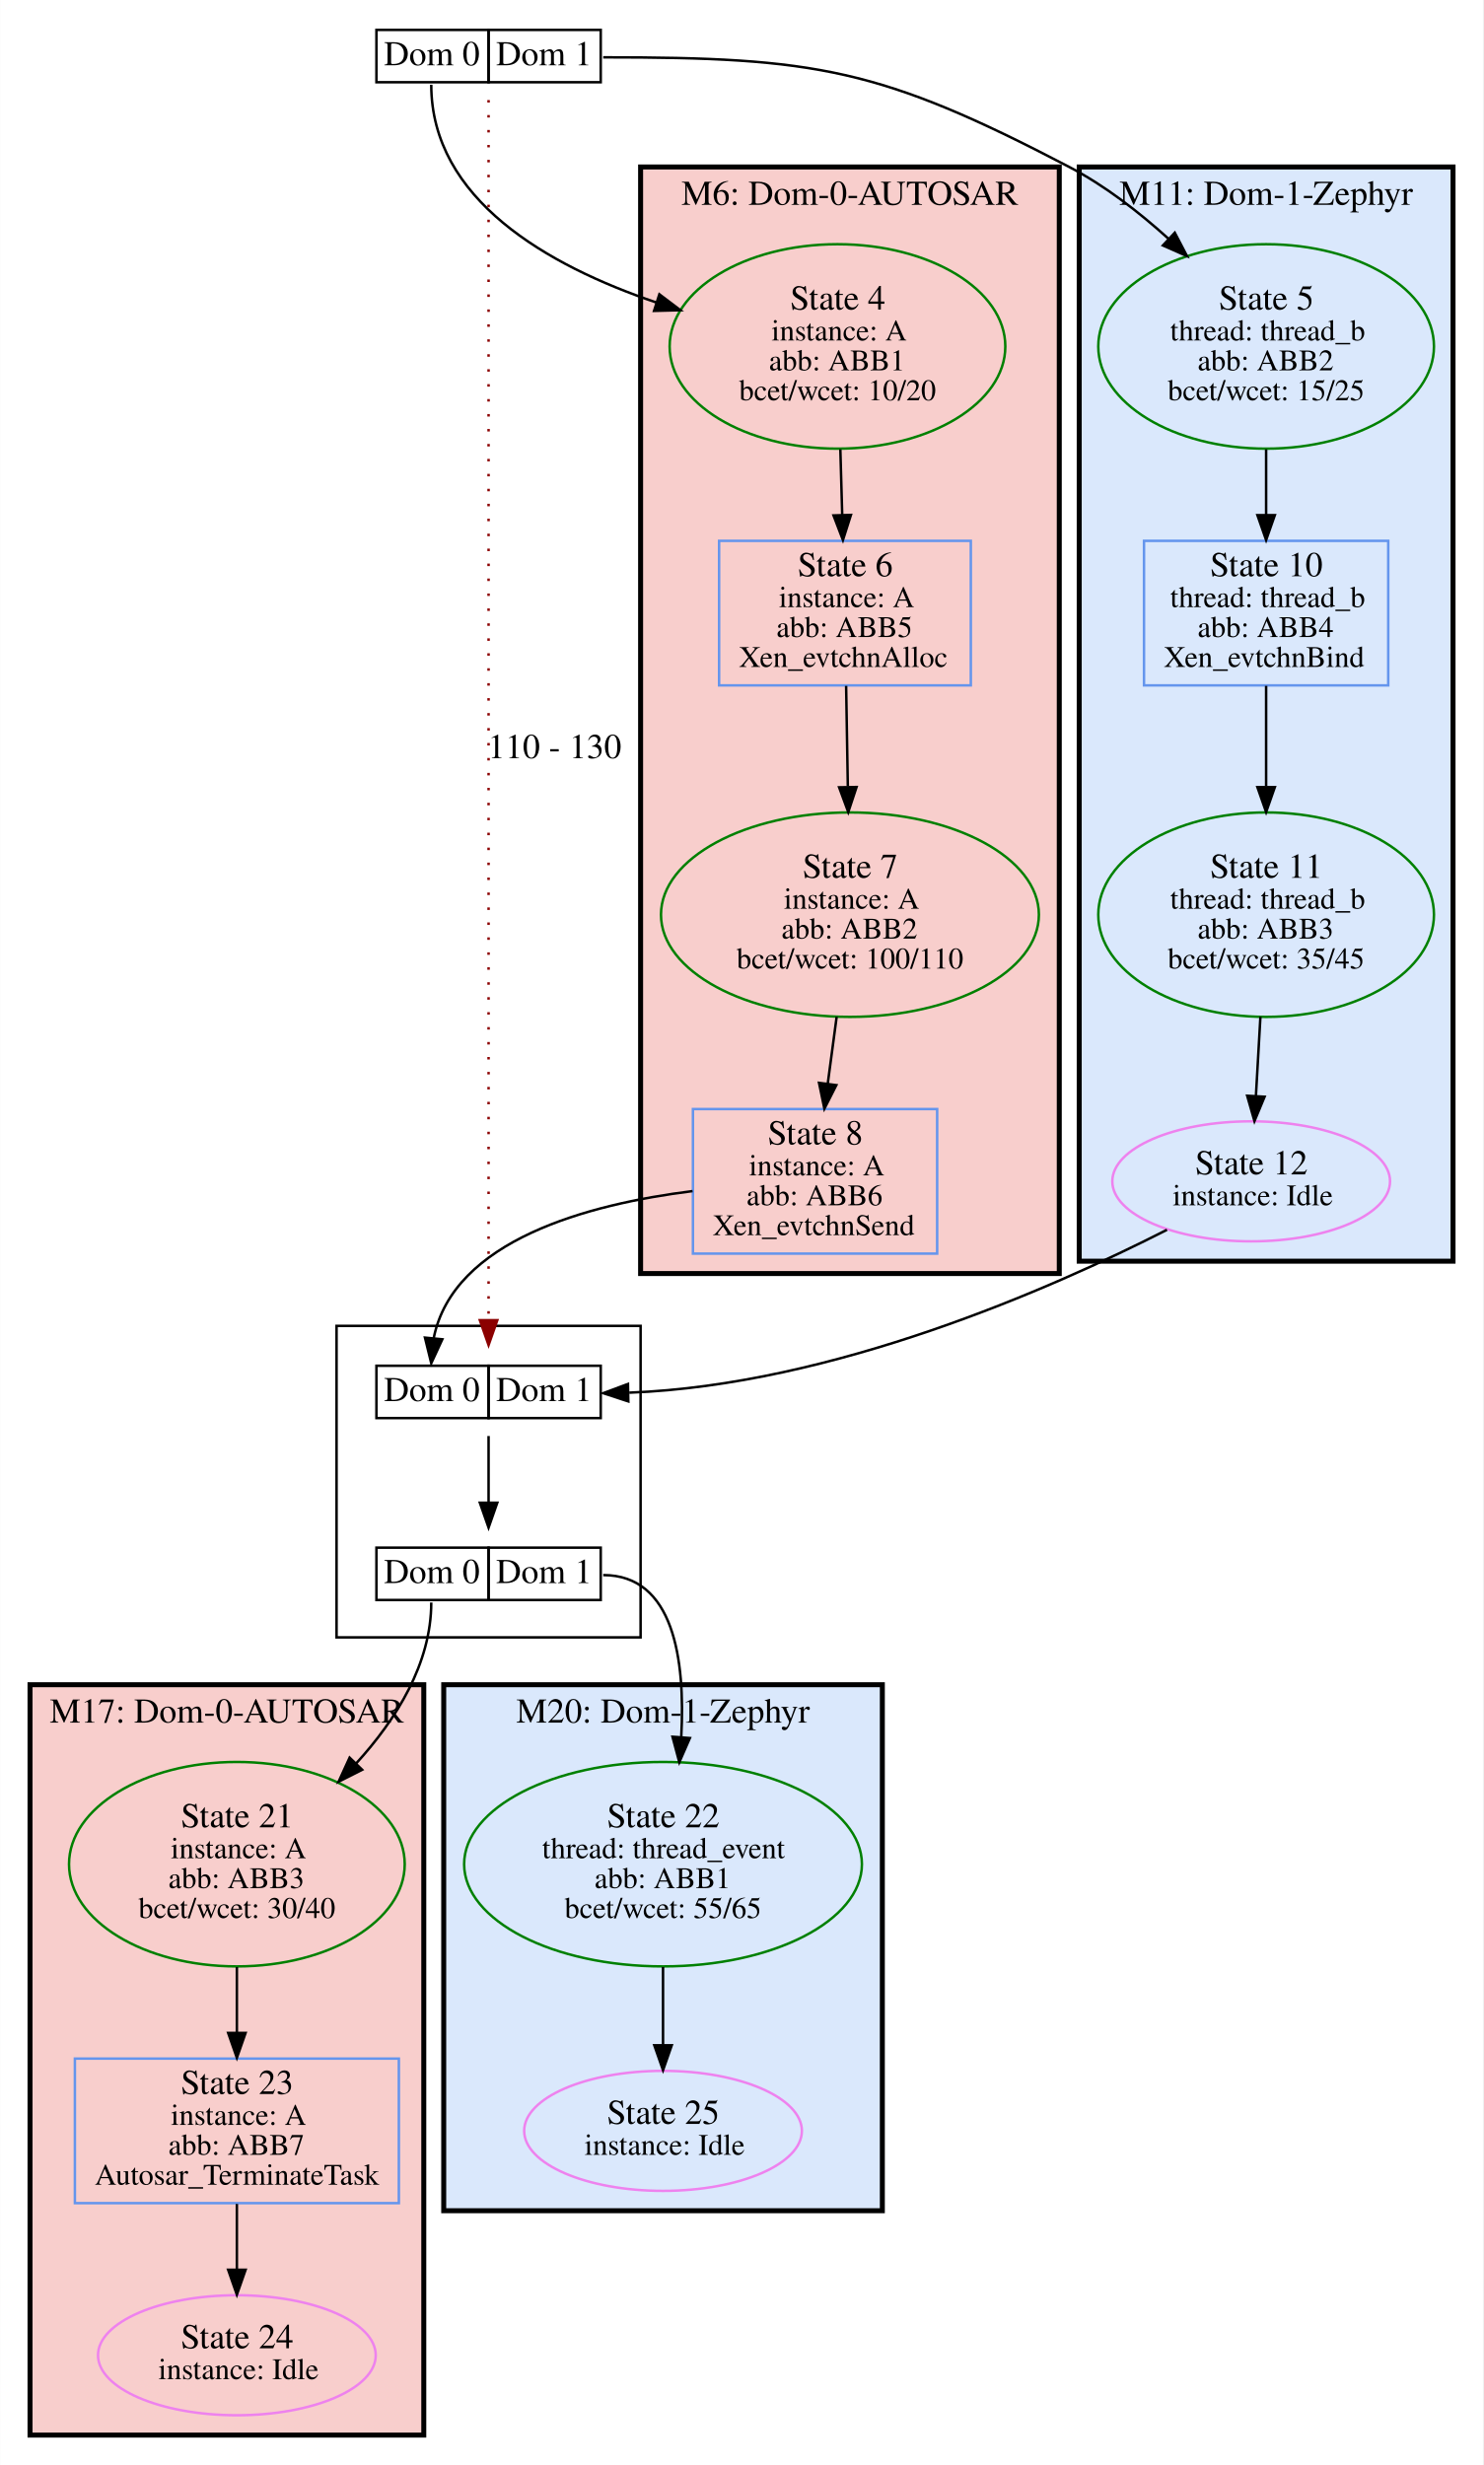
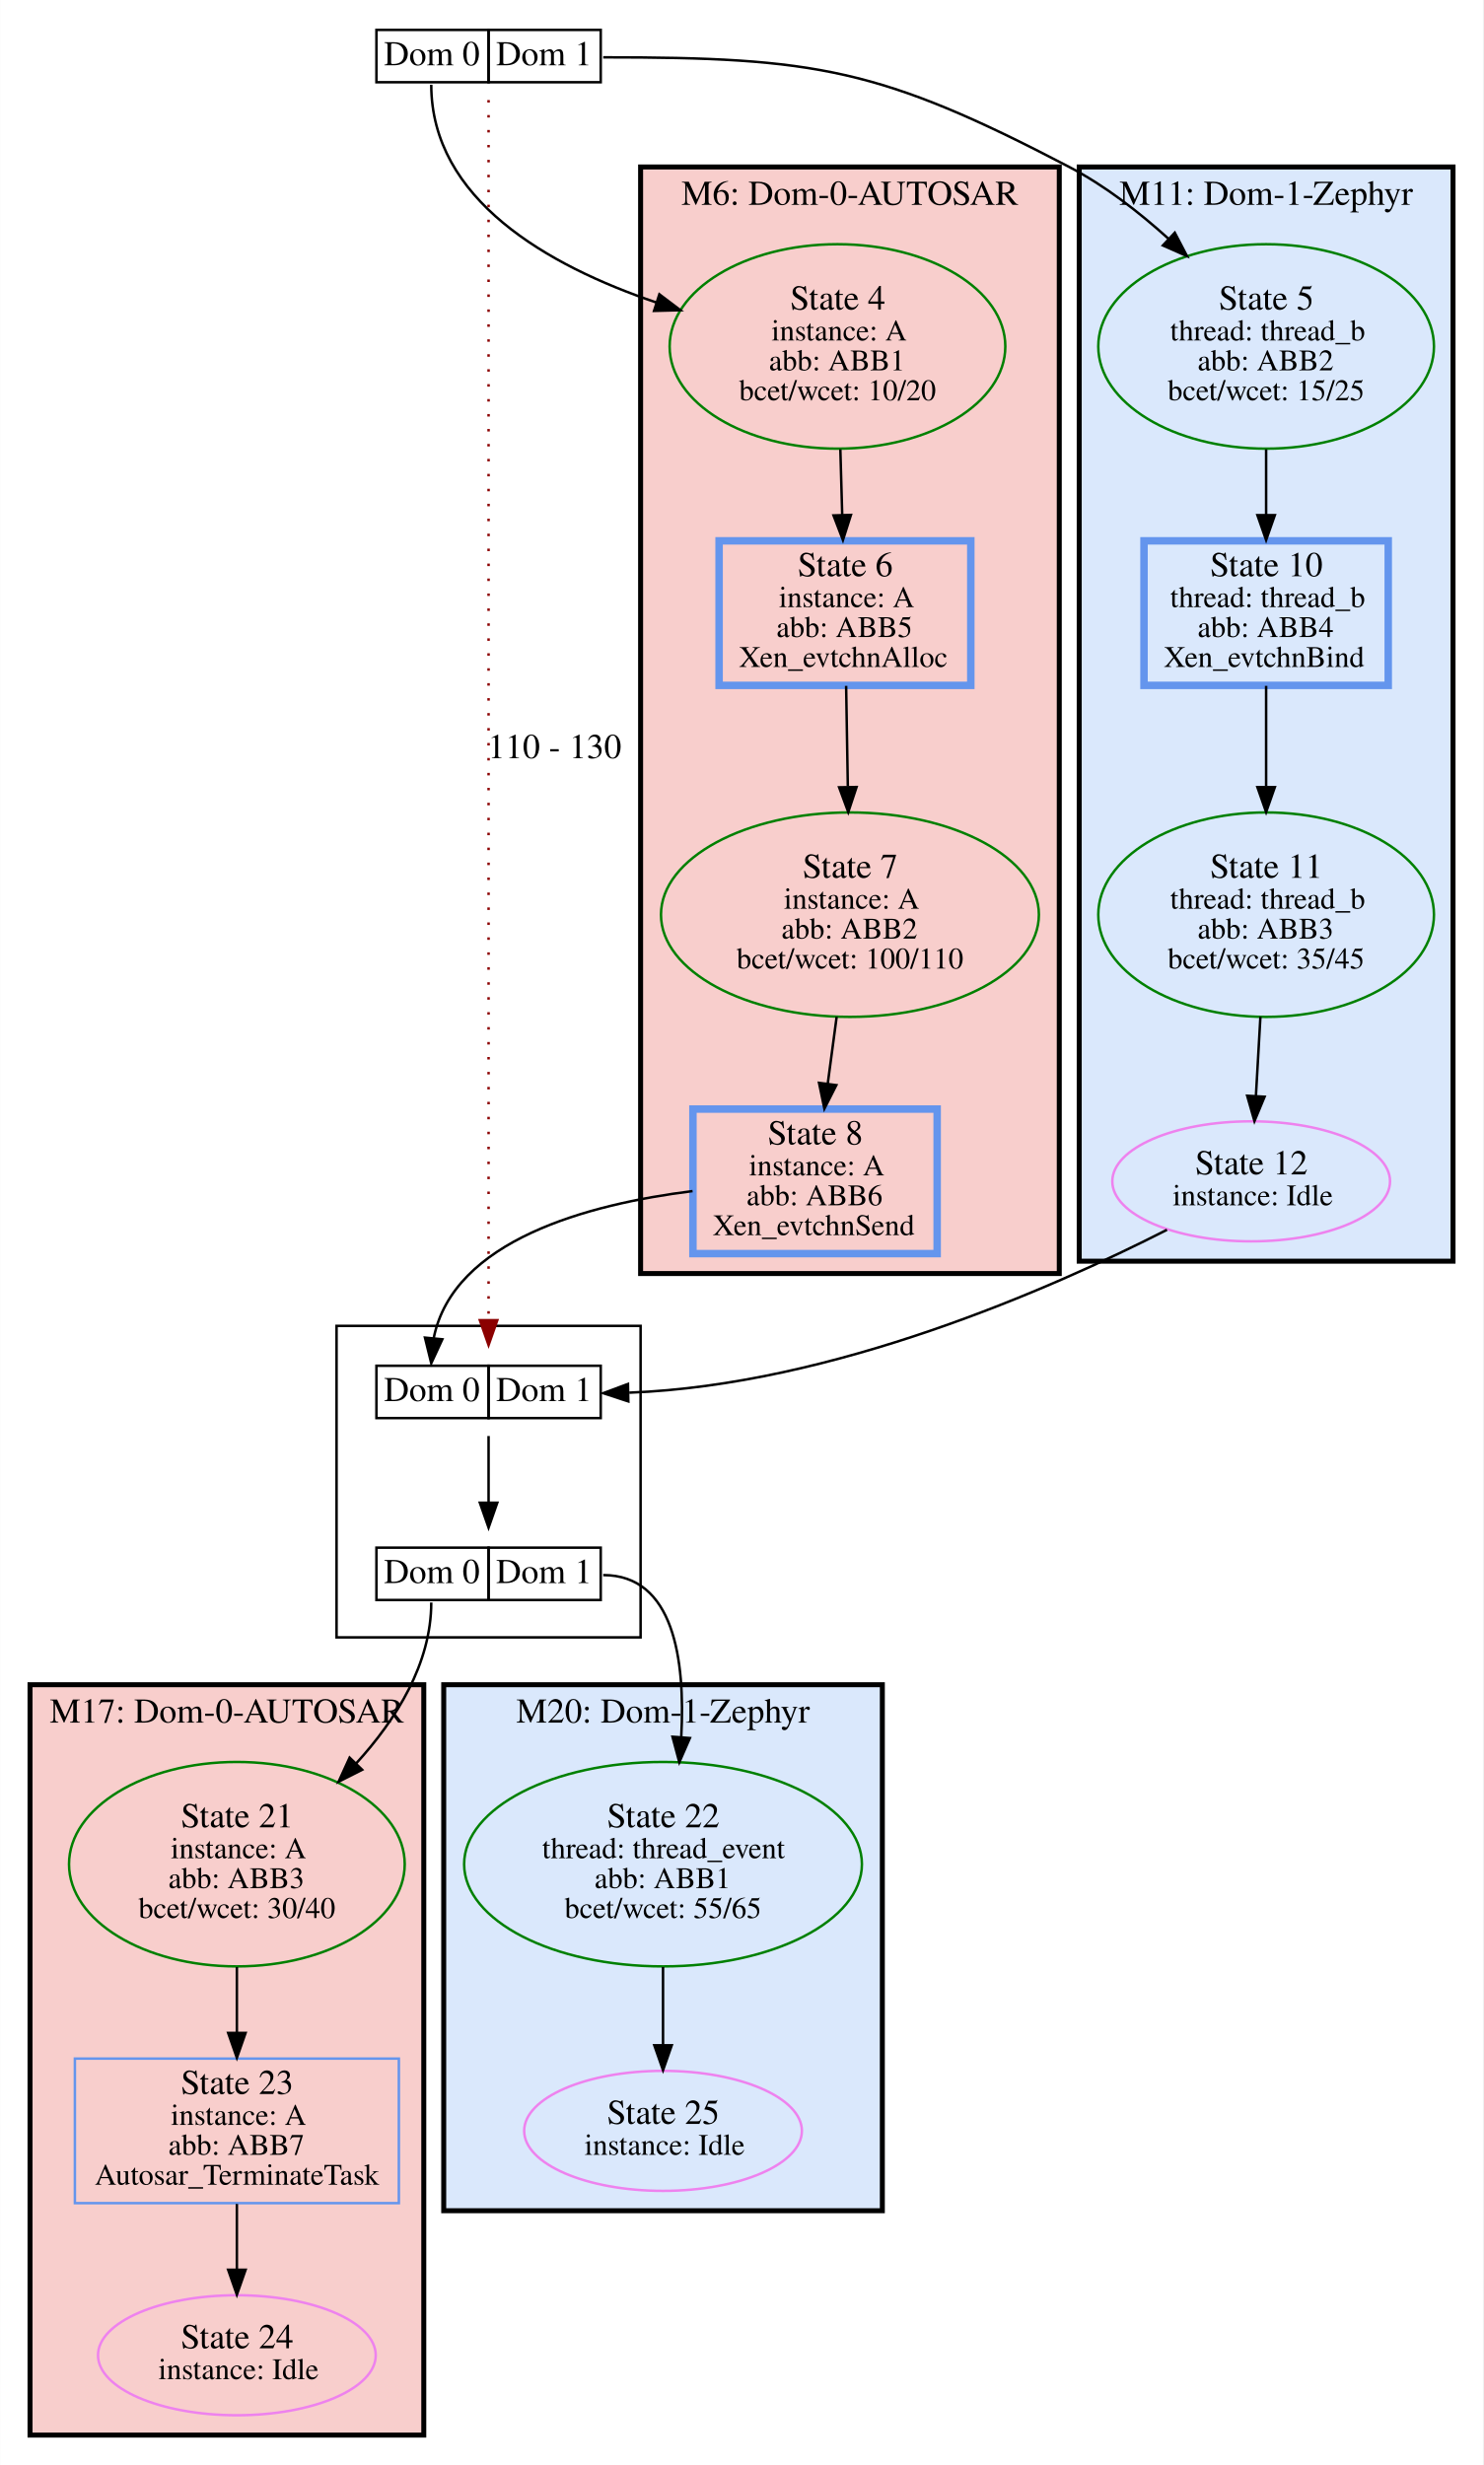
<svg xmlns="http://www.w3.org/2000/svg" xmlns:xlink="http://www.w3.org/1999/xlink" width="595pt" height="989pt" viewBox="0.00 0.00 595.00 989.16">
  <g id="graph0" class="graph" transform="scale(1 1) rotate(0) translate(4 985.16)">
    <polygon fill="white" stroke="transparent" points="-4,4 -4,-985.16 591,-985.16 591,4 -4,4" />
    <g id="clust1" class="cluster">
      <polygon fill="#f8cecc" stroke="black" stroke-width="2" points="253,-474.11 253,-918.16 421,-918.16 421,-474.11 253,-474.11" />
      <text text-anchor="middle" x="337" y="-902.96" font-family="Times,serif" font-size="14.00">M6: Dom-0-AUTOSAR</text>
    </g>
    <g id="clust2" class="cluster">
      <polygon fill="#dae8fc" stroke="black" stroke-width="2" points="429,-479.07 429,-918.16 579,-918.16 579,-479.07 429,-479.07" />
      <text text-anchor="middle" x="504" y="-902.96" font-family="Times,serif" font-size="14.00">M11: Dom-1-Zephyr</text>
    </g>
    <g id="clust3" class="cluster">
      <polygon fill="#f8cecc" stroke="black" stroke-width="2" points="8,-8 8,-309.11 166,-309.11 166,-8 8,-8" />
      <text text-anchor="middle" x="87" y="-293.91" font-family="Times,serif" font-size="14.00">M17: Dom-0-AUTOSAR</text>
    </g>
    <g id="clust4" class="cluster">
      <polygon fill="#dae8fc" stroke="black" stroke-width="2" points="174,-98.04 174,-309.11 350,-309.11 350,-98.04 174,-98.04" />
      <text text-anchor="middle" x="262" y="-293.91" font-family="Times,serif" font-size="14.00">M20: Dom-1-Zephyr</text>
    </g>
    <g id="clust5" class="cluster">
      <polygon fill="none" stroke="black" points="131,-328.11 131,-453.11 253,-453.11 253,-328.11 131,-328.11" />
    </g>
    <g id="node1" class="node">
      <g id="a_node1">
        <a xlink:title="1">
          <polygon fill="none" stroke="black" points="147,-952.16 147,-973.16 192,-973.16 192,-952.16 147,-952.16" />
          <text text-anchor="start" x="150" y="-958.96" font-family="Times,serif" font-size="14.00">Dom 0</text>
          <polygon fill="none" stroke="black" points="192,-952.16 192,-973.16 237,-973.16 237,-952.16 192,-952.16" />
          <text text-anchor="start" x="195" y="-958.96" font-family="Times,serif" font-size="14.00">Dom 1</text>
        </a>
      </g>
    </g>
    <g id="node2" class="node">
      <g id="a_node2">
        <a xlink:title="2">
          <ellipse fill="none" stroke="green" cx="332" cy="-846.14" rx="67.35" ry="41.02" />
          <text text-anchor="start" x="313" y="-860.94" font-family="Times,serif" font-size="14.00">State 4</text>
          <text text-anchor="start" x="305.5" y="-848.54" font-family="Times,serif" font-size="12.00">instance: A</text>
          <text text-anchor="start" x="304.5" y="-836.54" font-family="Times,serif" font-size="12.00">abb: ABB1</text>
          <text text-anchor="start" x="292.5" y="-824.54" font-family="Times,serif" font-size="12.00">bcet/wcet: 10/20</text>
        </a>
      </g>
    </g>
    <g id="edge1" class="edge">
      <path fill="none" stroke="black" d="M169,-951.16C169,-905.12 215.77,-878.56 259.2,-863.82" />
      <polygon fill="black" stroke="black" points="260.53,-867.07 268.98,-860.68 258.39,-860.41 260.53,-867.07" />
    </g>
    <g id="node9" class="node">
      <g id="a_node9">
        <a xlink:title="7">
          <ellipse fill="none" stroke="green" cx="504" cy="-846.14" rx="67.35" ry="41.02" />
          <text text-anchor="start" x="485" y="-860.94" font-family="Times,serif" font-size="14.00">State 5</text>
          <text text-anchor="start" x="465.5" y="-848.54" font-family="Times,serif" font-size="12.00">thread: thread_b</text>
          <text text-anchor="start" x="476.5" y="-836.54" font-family="Times,serif" font-size="12.00">abb: ABB2</text>
          <text text-anchor="start" x="464.5" y="-824.54" font-family="Times,serif" font-size="12.00">bcet/wcet: 15/25</text>
        </a>
      </g>
    </g>
    <g id="edge2" class="edge">
      <path fill="none" stroke="black" d="M238,-962.16C323.38,-962.16 349.33,-957.71 425,-918.16 439.21,-910.73 452.88,-900.15 464.74,-889.43" />
      <polygon fill="black" stroke="black" points="467.35,-891.78 472.26,-882.39 462.57,-886.67 467.35,-891.78" />
    </g>
    <g id="node15" class="node">
      <g id="a_node15">
        <a xlink:title="12">
          <polygon fill="none" stroke="black" points="147,-416.11 147,-437.11 192,-437.11 192,-416.11 147,-416.11" />
          <text text-anchor="start" x="150" y="-422.91" font-family="Times,serif" font-size="14.00">Dom 0</text>
          <polygon fill="none" stroke="black" points="192,-416.11 192,-437.11 237,-437.11 237,-416.11 192,-416.11" />
          <text text-anchor="start" x="195" y="-422.91" font-family="Times,serif" font-size="14.00">Dom 1</text>
        </a>
      </g>
    </g>
    <g id="edge3" class="edge">
      <path fill="none" stroke="darkred" stroke-dasharray="1,5" d="M192,-945.01C192,-922.53 192,-881.89 192,-847.14 192,-847.14 192,-847.14 192,-510.11 192,-491.95 192,-471.53 192,-455.6" />
      <polygon fill="darkred" stroke="darkred" points="195.5,-455.38 192,-445.38 188.5,-455.38 195.5,-455.38" />
      <text text-anchor="middle" x="218.5" y="-680.93" font-family="Times,serif" font-size="14.00">110 - 130</text>
    </g>
    <g id="node3" class="node">
      <g id="a_node3">
        <a xlink:title="3">
-           <polygon fill="none" stroke="cornflowerblue" points="385.5,-768.13 284.5,-768.13 284.5,-710.13 385.5,-710.13 385.5,-768.13" />
+           <polygon fill="none" stroke="cornflowerblue" stroke-width="3" points="385.5,-768.13 284.5,-768.13 284.5,-710.13 385.5,-710.13 385.5,-768.13" />
          <text text-anchor="start" x="316" y="-753.93" font-family="Times,serif" font-size="14.00">State 6</text>
          <text text-anchor="start" x="308.5" y="-741.53" font-family="Times,serif" font-size="12.00">instance: A</text>
          <text text-anchor="start" x="307.5" y="-729.53" font-family="Times,serif" font-size="12.00">abb: ABB5</text>
          <text text-anchor="start" x="292.5" y="-717.53" font-family="Times,serif" font-size="12.00">Xen_evtchnAlloc</text>
        </a>
      </g>
    </g>
    <g id="edge4" class="edge">
      <path fill="none" stroke="black" d="M333.15,-804.84C333.4,-796.21 333.66,-787.11 333.9,-778.55" />
      <polygon fill="black" stroke="black" points="337.4,-778.53 334.19,-768.44 330.41,-778.33 337.4,-778.53" />
    </g>
    <g id="node4" class="node">
      <g id="a_node4">
        <a xlink:title="4">
          <ellipse fill="none" stroke="green" cx="337" cy="-618.12" rx="75.82" ry="41.02" />
          <text text-anchor="start" x="318" y="-632.92" font-family="Times,serif" font-size="14.00">State 7</text>
          <text text-anchor="start" x="310.5" y="-620.52" font-family="Times,serif" font-size="12.00">instance: A</text>
          <text text-anchor="start" x="309.5" y="-608.52" font-family="Times,serif" font-size="12.00">abb: ABB2</text>
          <text text-anchor="start" x="291.5" y="-596.52" font-family="Times,serif" font-size="12.00">bcet/wcet: 100/110</text>
        </a>
      </g>
    </g>
    <g id="edge5" class="edge">
      <path fill="none" stroke="black" d="M335.47,-709.93C335.68,-697.88 335.92,-683.43 336.15,-669.65" />
      <polygon fill="black" stroke="black" points="339.66,-669.34 336.33,-659.28 332.66,-669.22 339.66,-669.34" />
    </g>
    <g id="node5" class="node">
      <g id="a_node5">
        <a xlink:title="5">
-           <polygon fill="none" stroke="cornflowerblue" points="372,-540.11 274,-540.11 274,-482.11 372,-482.11 372,-540.11" />
+           <polygon fill="none" stroke="cornflowerblue" stroke-width="3" points="372,-540.11 274,-540.11 274,-482.11 372,-482.11 372,-540.11" />
          <text text-anchor="start" x="304" y="-525.91" font-family="Times,serif" font-size="14.00">State 8</text>
          <text text-anchor="start" x="296.5" y="-513.51" font-family="Times,serif" font-size="12.00">instance: A</text>
          <text text-anchor="start" x="295.5" y="-501.51" font-family="Times,serif" font-size="12.00">abb: ABB6</text>
          <text text-anchor="start" x="282" y="-489.51" font-family="Times,serif" font-size="12.00">Xen_evtchnSend</text>
        </a>
      </g>
    </g>
    <g id="edge6" class="edge">
      <path fill="none" stroke="black" d="M331.67,-577.12C330.49,-568.29 329.25,-558.95 328.08,-550.2" />
      <polygon fill="black" stroke="black" points="331.54,-549.71 326.75,-540.26 324.6,-550.63 331.54,-549.71" />
    </g>
    <g id="edge7" class="edge">
      <path fill="none" stroke="black" d="M273.85,-507.2C232.13,-501.97 177.79,-487.55 169.96,-448.09" />
      <polygon fill="black" stroke="black" points="173.44,-447.73 169,-438.11 166.47,-448.4 173.44,-447.73" />
    </g>
    <g id="node6" class="node">
      <g id="a_node6">
        <a xlink:title="8">
-           <polygon fill="none" stroke="cornflowerblue" points="553,-768.13 455,-768.13 455,-710.13 553,-710.13 553,-768.13" />
+           <polygon fill="none" stroke="cornflowerblue" stroke-width="3" points="553,-768.13 455,-768.13 455,-710.13 553,-710.13 553,-768.13" />
          <text text-anchor="start" x="481.5" y="-753.93" font-family="Times,serif" font-size="14.00">State 10</text>
          <text text-anchor="start" x="465.5" y="-741.53" font-family="Times,serif" font-size="12.00">thread: thread_b</text>
          <text text-anchor="start" x="476.5" y="-729.53" font-family="Times,serif" font-size="12.00">abb: ABB4</text>
          <text text-anchor="start" x="463" y="-717.53" font-family="Times,serif" font-size="12.00">Xen_evtchnBind</text>
        </a>
      </g>
    </g>
    <g id="node7" class="node">
      <g id="a_node7">
        <a xlink:title="9">
          <ellipse fill="none" stroke="green" cx="504" cy="-618.12" rx="67.35" ry="41.02" />
          <text text-anchor="start" x="481.5" y="-632.92" font-family="Times,serif" font-size="14.00">State 11</text>
          <text text-anchor="start" x="465.5" y="-620.52" font-family="Times,serif" font-size="12.00">thread: thread_b</text>
          <text text-anchor="start" x="476.5" y="-608.52" font-family="Times,serif" font-size="12.00">abb: ABB3</text>
          <text text-anchor="start" x="464.5" y="-596.52" font-family="Times,serif" font-size="12.00">bcet/wcet: 35/45</text>
        </a>
      </g>
    </g>
    <g id="edge9" class="edge">
      <path fill="none" stroke="black" d="M504,-709.93C504,-697.88 504,-683.43 504,-669.65" />
      <polygon fill="black" stroke="black" points="507.5,-669.28 504,-659.28 500.5,-669.28 507.5,-669.28" />
    </g>
    <g id="node8" class="node">
      <g id="a_node8">
        <a xlink:title="10">
          <ellipse fill="none" stroke="violet" cx="498" cy="-511.11" rx="55.72" ry="24.08" />
          <text text-anchor="start" x="475.5" y="-513.91" font-family="Times,serif" font-size="14.00">State 12</text>
          <text text-anchor="start" x="466.5" y="-501.51" font-family="Times,serif" font-size="12.00">instance: Idle</text>
        </a>
      </g>
    </g>
    <g id="edge10" class="edge">
      <path fill="none" stroke="black" d="M501.71,-577.12C501.11,-566.62 500.47,-555.42 499.9,-545.32" />
      <polygon fill="black" stroke="black" points="503.39,-545.06 499.32,-535.27 496.4,-545.46 503.39,-545.06" />
    </g>
    <g id="edge11" class="edge">
      <path fill="none" stroke="black" d="M464.22,-491.67C417.67,-467.96 330.23,-429.43 248.46,-426.31" />
      <polygon fill="black" stroke="black" points="248.07,-422.8 238,-426.11 247.93,-429.8 248.07,-422.8" />
    </g>
    <g id="edge8" class="edge">
      <path fill="none" stroke="black" d="M504,-804.84C504,-796.21 504,-787.11 504,-778.55" />
      <polygon fill="black" stroke="black" points="507.5,-778.44 504,-768.44 500.5,-778.44 507.5,-778.44" />
    </g>
    <g id="node10" class="node">
      <g id="a_node10">
        <a xlink:title="16">
          <ellipse fill="none" stroke="violet" cx="91" cy="-40.04" rx="55.72" ry="24.08" />
          <text text-anchor="start" x="68.5" y="-42.84" font-family="Times,serif" font-size="14.00">State 24</text>
          <text text-anchor="start" x="59.5" y="-30.44" font-family="Times,serif" font-size="12.00">instance: Idle</text>
        </a>
      </g>
    </g>
    <g id="node11" class="node">
      <g id="a_node11">
        <a xlink:title="14">
          <ellipse fill="none" stroke="green" cx="91" cy="-237.1" rx="67.35" ry="41.02" />
          <text text-anchor="start" x="68.5" y="-251.9" font-family="Times,serif" font-size="14.00">State 21</text>
          <text text-anchor="start" x="64.5" y="-239.5" font-family="Times,serif" font-size="12.00">instance: A</text>
          <text text-anchor="start" x="63.5" y="-227.5" font-family="Times,serif" font-size="12.00">abb: ABB3</text>
          <text text-anchor="start" x="51.5" y="-215.5" font-family="Times,serif" font-size="12.00">bcet/wcet: 30/40</text>
        </a>
      </g>
    </g>
    <g id="node12" class="node">
      <g id="a_node12">
        <a xlink:title="15">
          <polygon fill="none" stroke="cornflowerblue" points="156,-159.08 26,-159.08 26,-101.08 156,-101.08 156,-159.08" />
          <text text-anchor="start" x="68.5" y="-144.88" font-family="Times,serif" font-size="14.00">State 23</text>
          <text text-anchor="start" x="64.5" y="-132.48" font-family="Times,serif" font-size="12.00">instance: A</text>
          <text text-anchor="start" x="63.5" y="-120.48" font-family="Times,serif" font-size="12.00">abb: ABB7</text>
          <text text-anchor="start" x="34" y="-108.48" font-family="Times,serif" font-size="12.00">Autosar_TerminateTask</text>
        </a>
      </g>
    </g>
    <g id="edge15" class="edge">
      <path fill="none" stroke="black" d="M91,-195.8C91,-187.16 91,-178.06 91,-169.5" />
      <polygon fill="black" stroke="black" points="94.5,-169.39 91,-159.39 87.5,-169.39 94.5,-169.39" />
    </g>
    <g id="edge16" class="edge">
      <path fill="none" stroke="black" d="M91,-100.74C91,-92.38 91,-83.15 91,-74.5" />
      <polygon fill="black" stroke="black" points="94.5,-74.33 91,-64.33 87.5,-74.33 94.5,-74.33" />
    </g>
    <g id="node13" class="node">
      <g id="a_node13">
        <a xlink:title="18">
          <ellipse fill="none" stroke="green" cx="262" cy="-237.1" rx="79.81" ry="41.02" />
          <text text-anchor="start" x="239.5" y="-251.9" font-family="Times,serif" font-size="14.00">State 22</text>
          <text text-anchor="start" x="213.5" y="-239.5" font-family="Times,serif" font-size="12.00">thread: thread_event</text>
          <text text-anchor="start" x="234.5" y="-227.5" font-family="Times,serif" font-size="12.00">abb: ABB1</text>
          <text text-anchor="start" x="222.5" y="-215.5" font-family="Times,serif" font-size="12.00">bcet/wcet: 55/65</text>
        </a>
      </g>
    </g>
    <g id="node14" class="node">
      <g id="a_node14">
        <a xlink:title="19">
          <ellipse fill="none" stroke="violet" cx="262" cy="-130.08" rx="55.72" ry="24.08" />
          <text text-anchor="start" x="239.5" y="-132.88" font-family="Times,serif" font-size="14.00">State 25</text>
          <text text-anchor="start" x="230.5" y="-120.48" font-family="Times,serif" font-size="12.00">instance: Idle</text>
        </a>
      </g>
    </g>
    <g id="edge17" class="edge">
      <path fill="none" stroke="black" d="M262,-195.8C262,-185.52 262,-174.58 262,-164.67" />
      <polygon fill="black" stroke="black" points="265.5,-164.41 262,-154.41 258.5,-164.41 265.5,-164.41" />
    </g>
    <g id="node16" class="node">
      <g id="a_node16">
        <a xlink:title="13">
          <polygon fill="none" stroke="black" points="147,-343.11 147,-364.11 192,-364.11 192,-343.11 147,-343.11" />
          <text text-anchor="start" x="150" y="-349.91" font-family="Times,serif" font-size="14.00">Dom 0</text>
          <polygon fill="none" stroke="black" points="192,-343.11 192,-364.11 237,-364.11 237,-343.11 192,-343.11" />
          <text text-anchor="start" x="195" y="-349.91" font-family="Times,serif" font-size="14.00">Dom 1</text>
        </a>
      </g>
    </g>
    <g id="edge12" class="edge">
      <path fill="none" stroke="black" d="M192,-408.92C192,-400.9 192,-391.16 192,-382.18" />
      <polygon fill="black" stroke="black" points="195.5,-382.14 192,-372.14 188.5,-382.14 195.5,-382.14" />
    </g>
    <g id="edge13" class="edge">
      <path fill="none" stroke="black" d="M169,-342.11C169,-317.62 154.99,-295.2 138.84,-277.5" />
      <polygon fill="black" stroke="black" points="141.28,-274.99 131.83,-270.21 136.24,-279.85 141.28,-274.99" />
    </g>
    <g id="edge14" class="edge">
      <path fill="none" stroke="black" d="M238,-353.11C266.31,-353.11 270.98,-319.29 269.32,-288.33" />
      <polygon fill="black" stroke="black" points="272.78,-287.71 268.54,-278 265.8,-288.23 272.78,-287.71" />
    </g>
  </g>
</svg>
